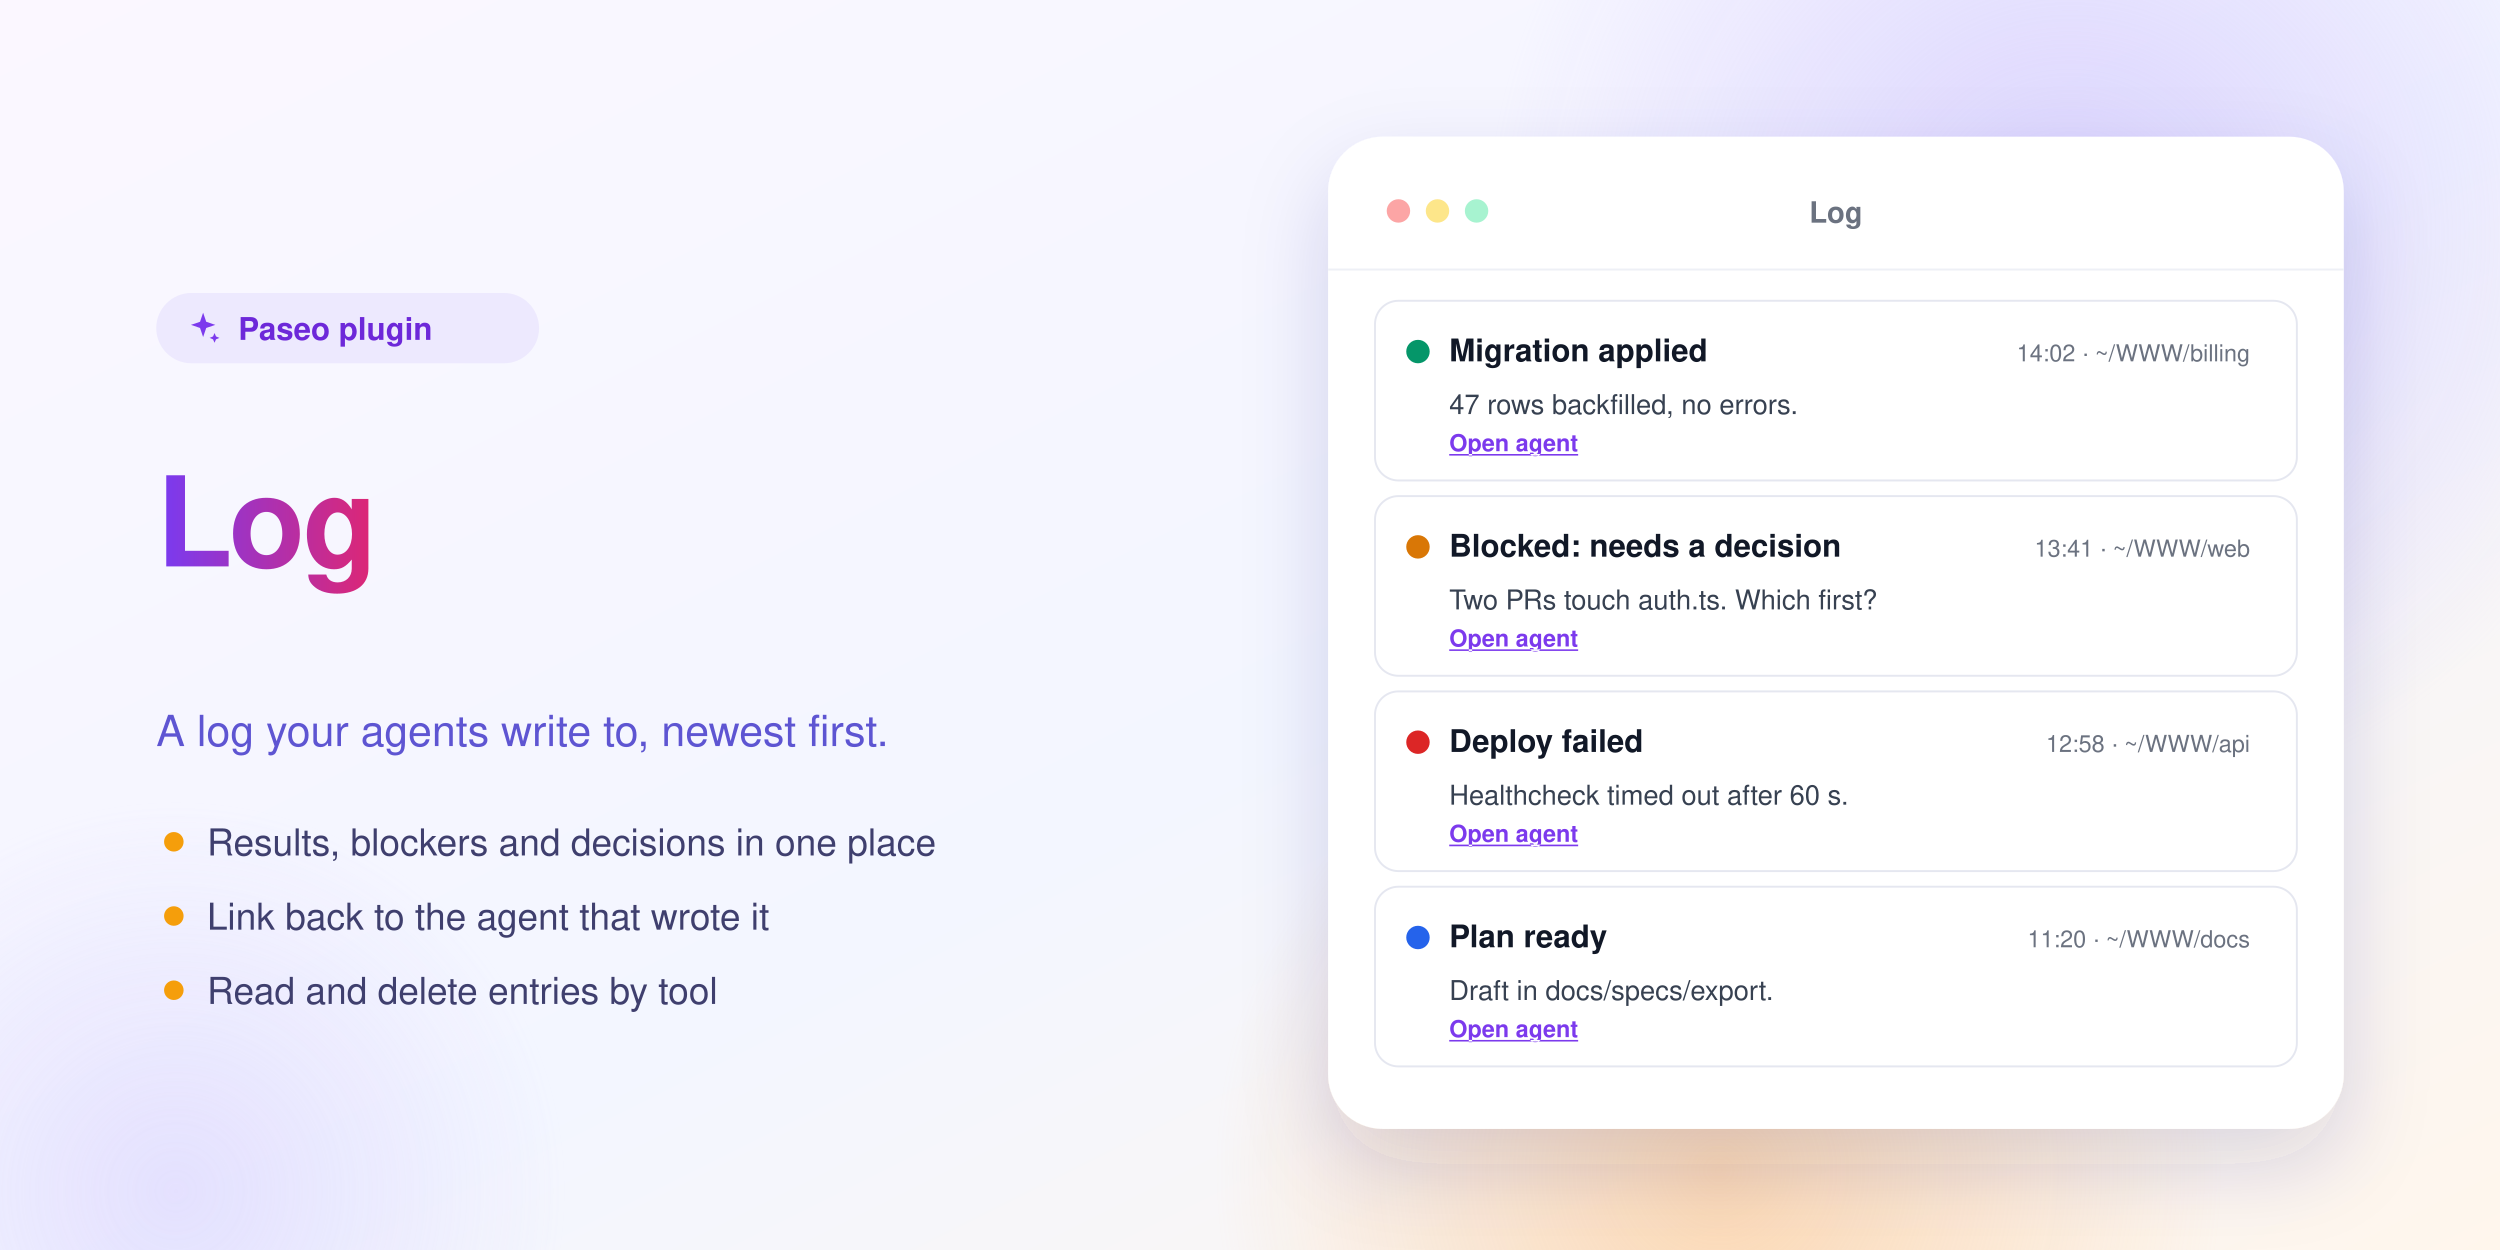
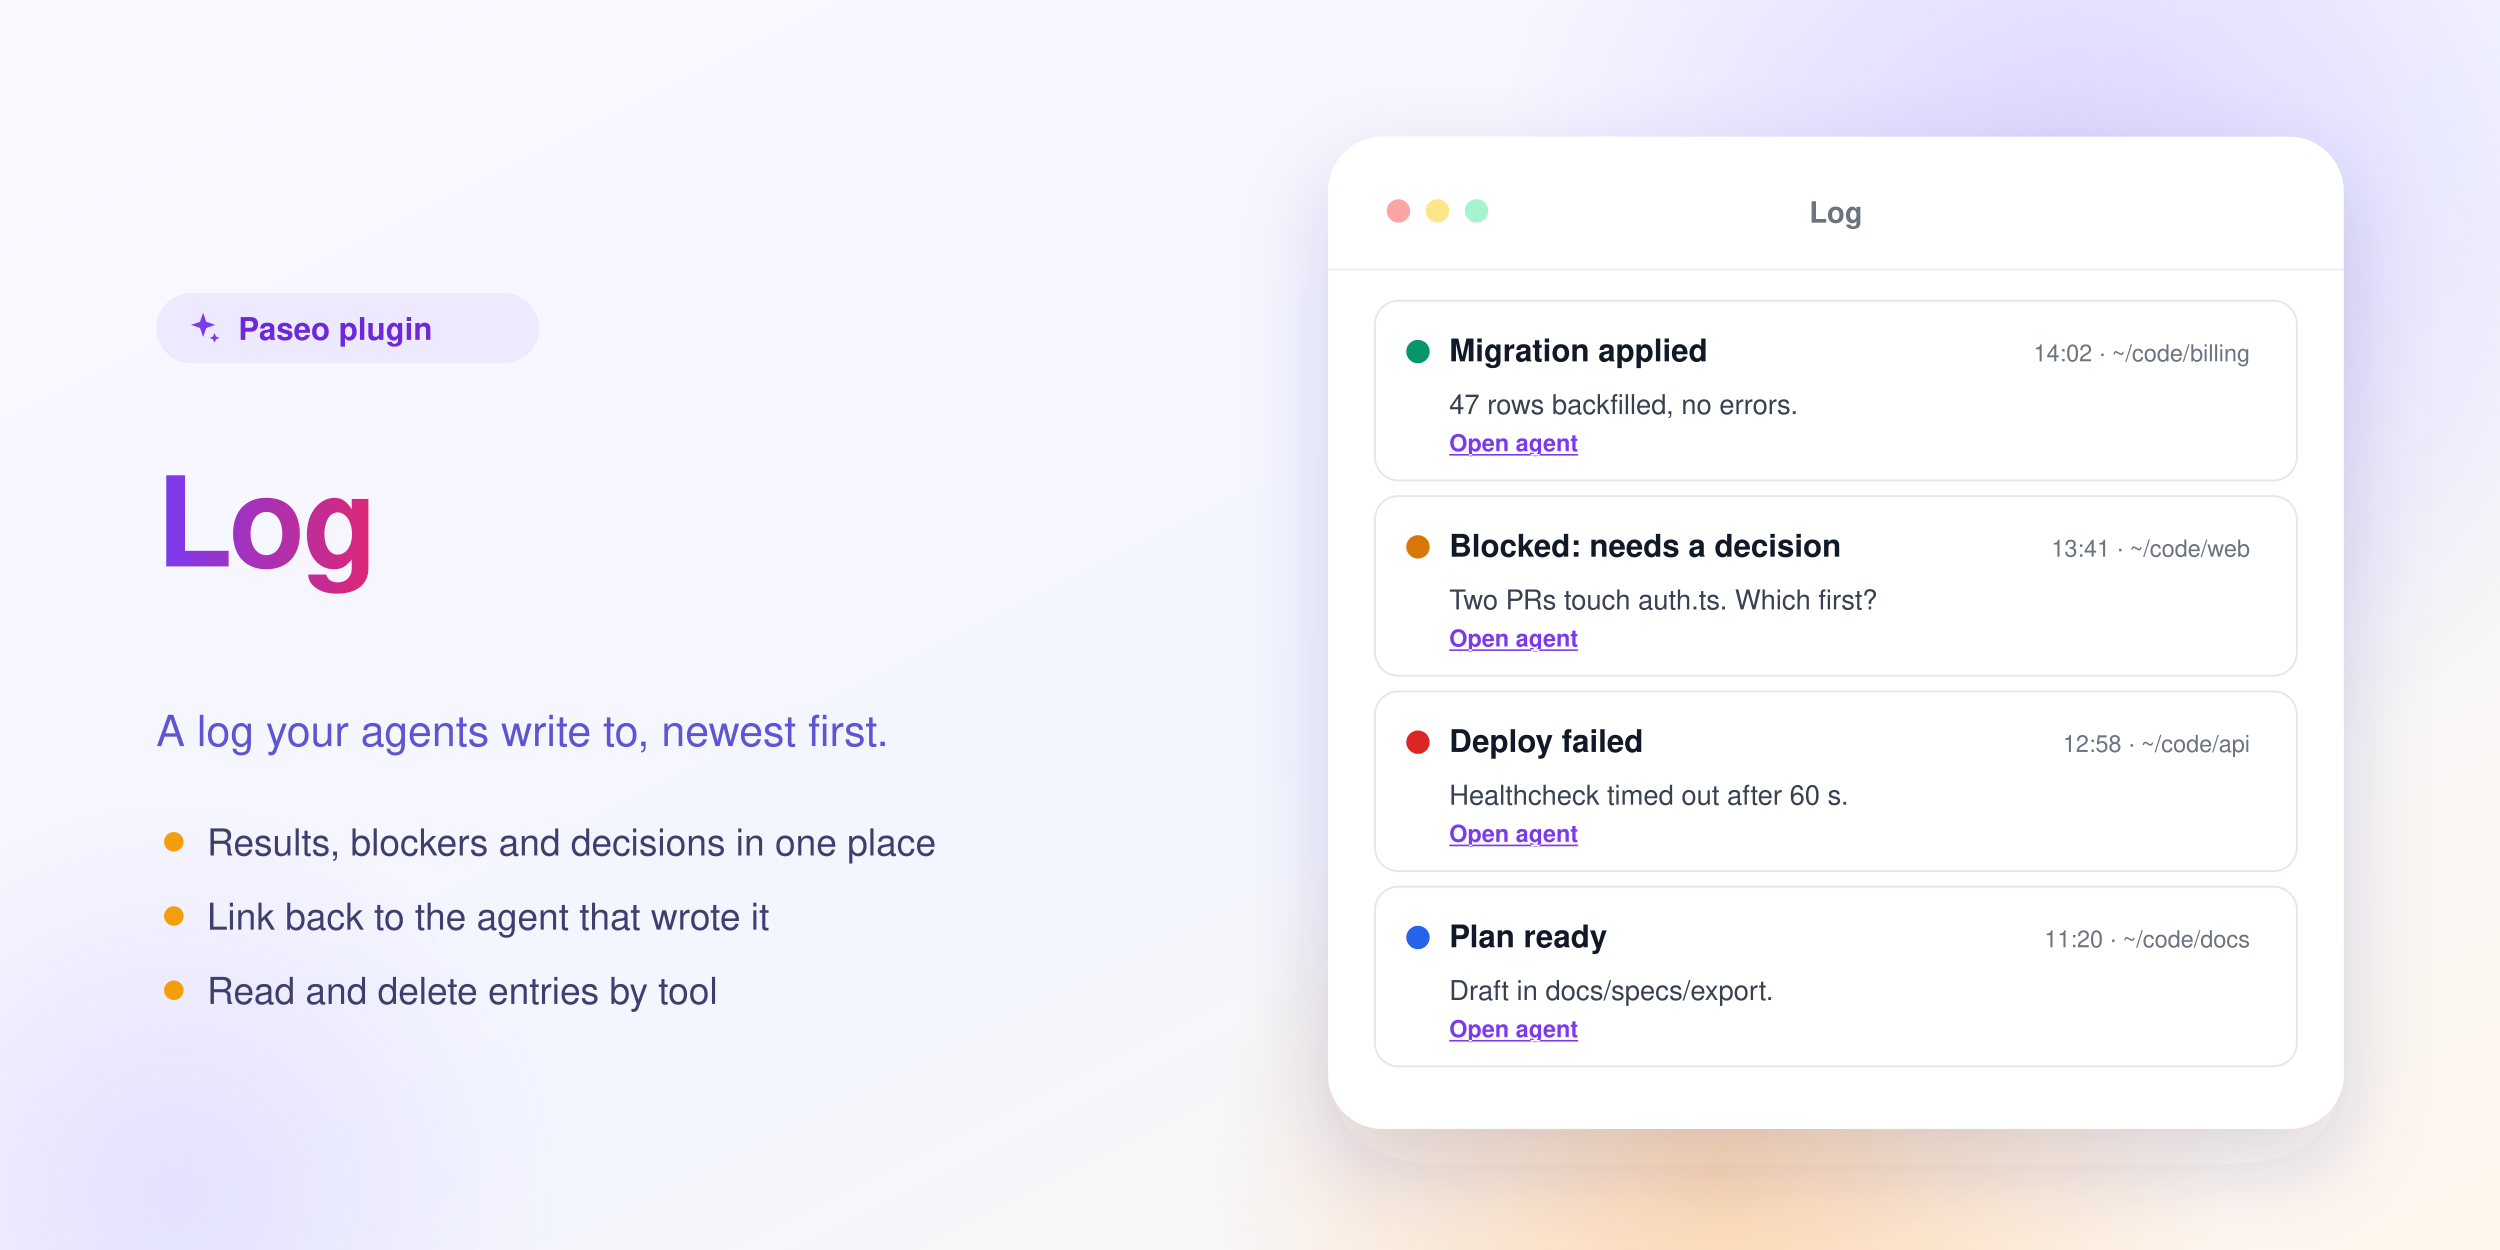
<svg xmlns="http://www.w3.org/2000/svg" width="1280" height="640" viewBox="0 0 1280 640" font-family="-apple-system, BlinkMacSystemFont, 'Segoe UI', Helvetica, Arial, sans-serif">
  <defs>
    <linearGradient id="bg" x1="0" y1="0" x2="1" y2="1">
      <stop offset="0" stop-color="#fbf7ff" />
      <stop offset="0.55" stop-color="#f3f6ff" />
      <stop offset="1" stop-color="#fff6ec" />
    </linearGradient>
    <radialGradient id="glowA" cx="0.5" cy="0.5" r="0.5">
      <stop offset="0" stop-color="#c4b5fd" stop-opacity="0.55" />
      <stop offset="1" stop-color="#c4b5fd" stop-opacity="0" />
    </radialGradient>
    <radialGradient id="glowB" cx="0.5" cy="0.5" r="0.5">
      <stop offset="0" stop-color="#fdba74" stop-opacity="0.5" />
      <stop offset="1" stop-color="#fdba74" stop-opacity="0" />
    </radialGradient>
    <linearGradient id="brand" x1="0" y1="0" x2="1" y2="0">
      <stop offset="0" stop-color="#7c3aed" />
      <stop offset="1" stop-color="#db2777" />
    </linearGradient>
    <linearGradient id="amber" x1="0" y1="0" x2="0" y2="1">
      <stop offset="0" stop-color="#fffbeb" />
      <stop offset="1" stop-color="#fef3c7" />
    </linearGradient>
    <filter id="shadow" x="-20%" y="-20%" width="140%" height="150%">
      <feDropShadow dx="0" dy="18" stdDeviation="22" flood-color="#312e81" flood-opacity="0.16" />
    </filter>
    <filter id="soft" x="-20%" y="-20%" width="140%" height="160%">
      <feDropShadow dx="0" dy="6" stdDeviation="8" flood-color="#b45309" flood-opacity="0.18" />
    </filter>
    <symbol id="sparkles" viewBox="0 0 24 24">
      <path d="M12 2.5l1.9 5.6 5.6 1.9-5.6 1.9L12 17.5l-1.9-5.6L4.5 10l5.6-1.9z" />
      <path d="M19 15l.9 2.1 2.1.9-2.1.9L19 21l-.9-2.1-2.1-.9 2.1-.9z" />
    </symbol>
  </defs>
  <rect width="1280" height="640" fill="url(#bg)" />
  <circle cx="1060" cy="120" r="300" fill="url(#glowA)" />
  <circle cx="880" cy="600" r="260" fill="url(#glowB)" />
  <circle cx="90" cy="610" r="200" fill="url(#glowA)" opacity="0.6" />
  <g transform="translate(80 150)">
    <rect x="0" y="0" width="196" height="36" rx="18" fill="#ede9fe" />
    <use href="#sparkles" x="14" y="8" width="20" height="20" fill="#7c3aed" />
    <text x="42" y="24" font-size="16" font-weight="600" fill="#6d28d9">Paseo plugin</text>
    <text x="0" y="140" font-size="64" fill="url(#brand)" font-weight="800" text-anchor="start" letter-spacing="-1.5">Log</text>
    <text x="0" y="232" font-size="22" fill="#4338ca" font-weight="400" text-anchor="start" opacity="0.85">A log your agents write to, newest first.</text>
    <circle cx="9" cy="281" r="5" fill="#f59e0b" />
    <text x="26" y="288" font-size="19" fill="#3f3f6e" font-weight="400" text-anchor="start">Results, blockers and decisions in one place</text>
    <circle cx="9" cy="319" r="5" fill="#f59e0b" />
    <text x="26" y="326" font-size="19" fill="#3f3f6e" font-weight="400" text-anchor="start">Link back to the agent that wrote it</text>
    <circle cx="9" cy="357" r="5" fill="#f59e0b" />
    <text x="26" y="364" font-size="19" fill="#3f3f6e" font-weight="400" text-anchor="start">Read and delete entries by tool</text>
  </g>
  <g transform="translate(680 70)" filter="url(#shadow)">
    <rect width="520" height="508" rx="28" fill="#ffffff" />
  </g>
  <g transform="translate(680 70)">
    <circle cx="36" cy="38" r="6" fill="#fca5a5" />
    <circle cx="56" cy="38" r="6" fill="#fde68a" />
    <circle cx="76" cy="38" r="6" fill="#a7f3d0" />
    <text x="260" y="44" font-size="15" fill="#6b7280" font-weight="600" text-anchor="middle">Log</text>
    <line x1="0" y1="68" x2="520" y2="68" stroke="#eef0f6" />
    <rect x="24" y="84" width="472" height="92" rx="12" fill="#ffffff" stroke="#e5e7f0" />
    <circle cx="46" cy="110" r="6" fill="#059669" />
    <text x="62" y="115" font-size="16" fill="#111827" font-weight="700" text-anchor="start">Migration applied</text>
-     <text x="472" y="115" font-size="12" fill="#6b7280" font-weight="400" text-anchor="end">14:02 · ~/WWW/billing</text>
+     <text x="472" y="115" font-size="12" fill="#6b7280" font-weight="400" text-anchor="end">14:02 · ~/code/billing</text>
    <text x="62" y="142" font-size="14" fill="#374151" font-weight="400" text-anchor="start">47 rows backfilled, no errors.</text>
    <text x="62" y="161" font-size="12" fill="#7c3aed" font-weight="600" text-anchor="start" text-decoration="underline">Open agent</text>
    <rect x="24" y="184" width="472" height="92" rx="12" fill="#ffffff" stroke="#e5e7f0" />
    <circle cx="46" cy="210" r="6" fill="#d97706" />
    <text x="62" y="215" font-size="16" fill="#111827" font-weight="700" text-anchor="start">Blocked: needs a decision</text>
-     <text x="472" y="215" font-size="12" fill="#6b7280" font-weight="400" text-anchor="end">13:41 · ~/WWW/web</text>
+     <text x="472" y="215" font-size="12" fill="#6b7280" font-weight="400" text-anchor="end">13:41 · ~/code/web</text>
    <text x="62" y="242" font-size="14" fill="#374151" font-weight="400" text-anchor="start">Two PRs touch auth.ts. Which first?</text>
    <text x="62" y="261" font-size="12" fill="#7c3aed" font-weight="600" text-anchor="start" text-decoration="underline">Open agent</text>
    <rect x="24" y="284" width="472" height="92" rx="12" fill="#ffffff" stroke="#e5e7f0" />
    <circle cx="46" cy="310" r="6" fill="#dc2626" />
    <text x="62" y="315" font-size="16" fill="#111827" font-weight="700" text-anchor="start">Deploy failed</text>
-     <text x="472" y="315" font-size="12" fill="#6b7280" font-weight="400" text-anchor="end">12:58 · ~/WWW/api</text>
+     <text x="472" y="315" font-size="12" fill="#6b7280" font-weight="400" text-anchor="end">12:58 · ~/code/api</text>
    <text x="62" y="342" font-size="14" fill="#374151" font-weight="400" text-anchor="start">Healthcheck timed out after 60 s.</text>
    <text x="62" y="361" font-size="12" fill="#7c3aed" font-weight="600" text-anchor="start" text-decoration="underline">Open agent</text>
    <rect x="24" y="384" width="472" height="92" rx="12" fill="#ffffff" stroke="#e5e7f0" />
    <circle cx="46" cy="410" r="6" fill="#2563eb" />
    <text x="62" y="415" font-size="16" fill="#111827" font-weight="700" text-anchor="start">Plan ready</text>
-     <text x="472" y="415" font-size="12" fill="#6b7280" font-weight="400" text-anchor="end">11:20 · ~/WWW/docs</text>
+     <text x="472" y="415" font-size="12" fill="#6b7280" font-weight="400" text-anchor="end">11:20 · ~/code/docs</text>
    <text x="62" y="442" font-size="14" fill="#374151" font-weight="400" text-anchor="start">Draft in docs/specs/export.</text>
    <text x="62" y="461" font-size="12" fill="#7c3aed" font-weight="600" text-anchor="start" text-decoration="underline">Open agent</text>
  </g>
</svg>
